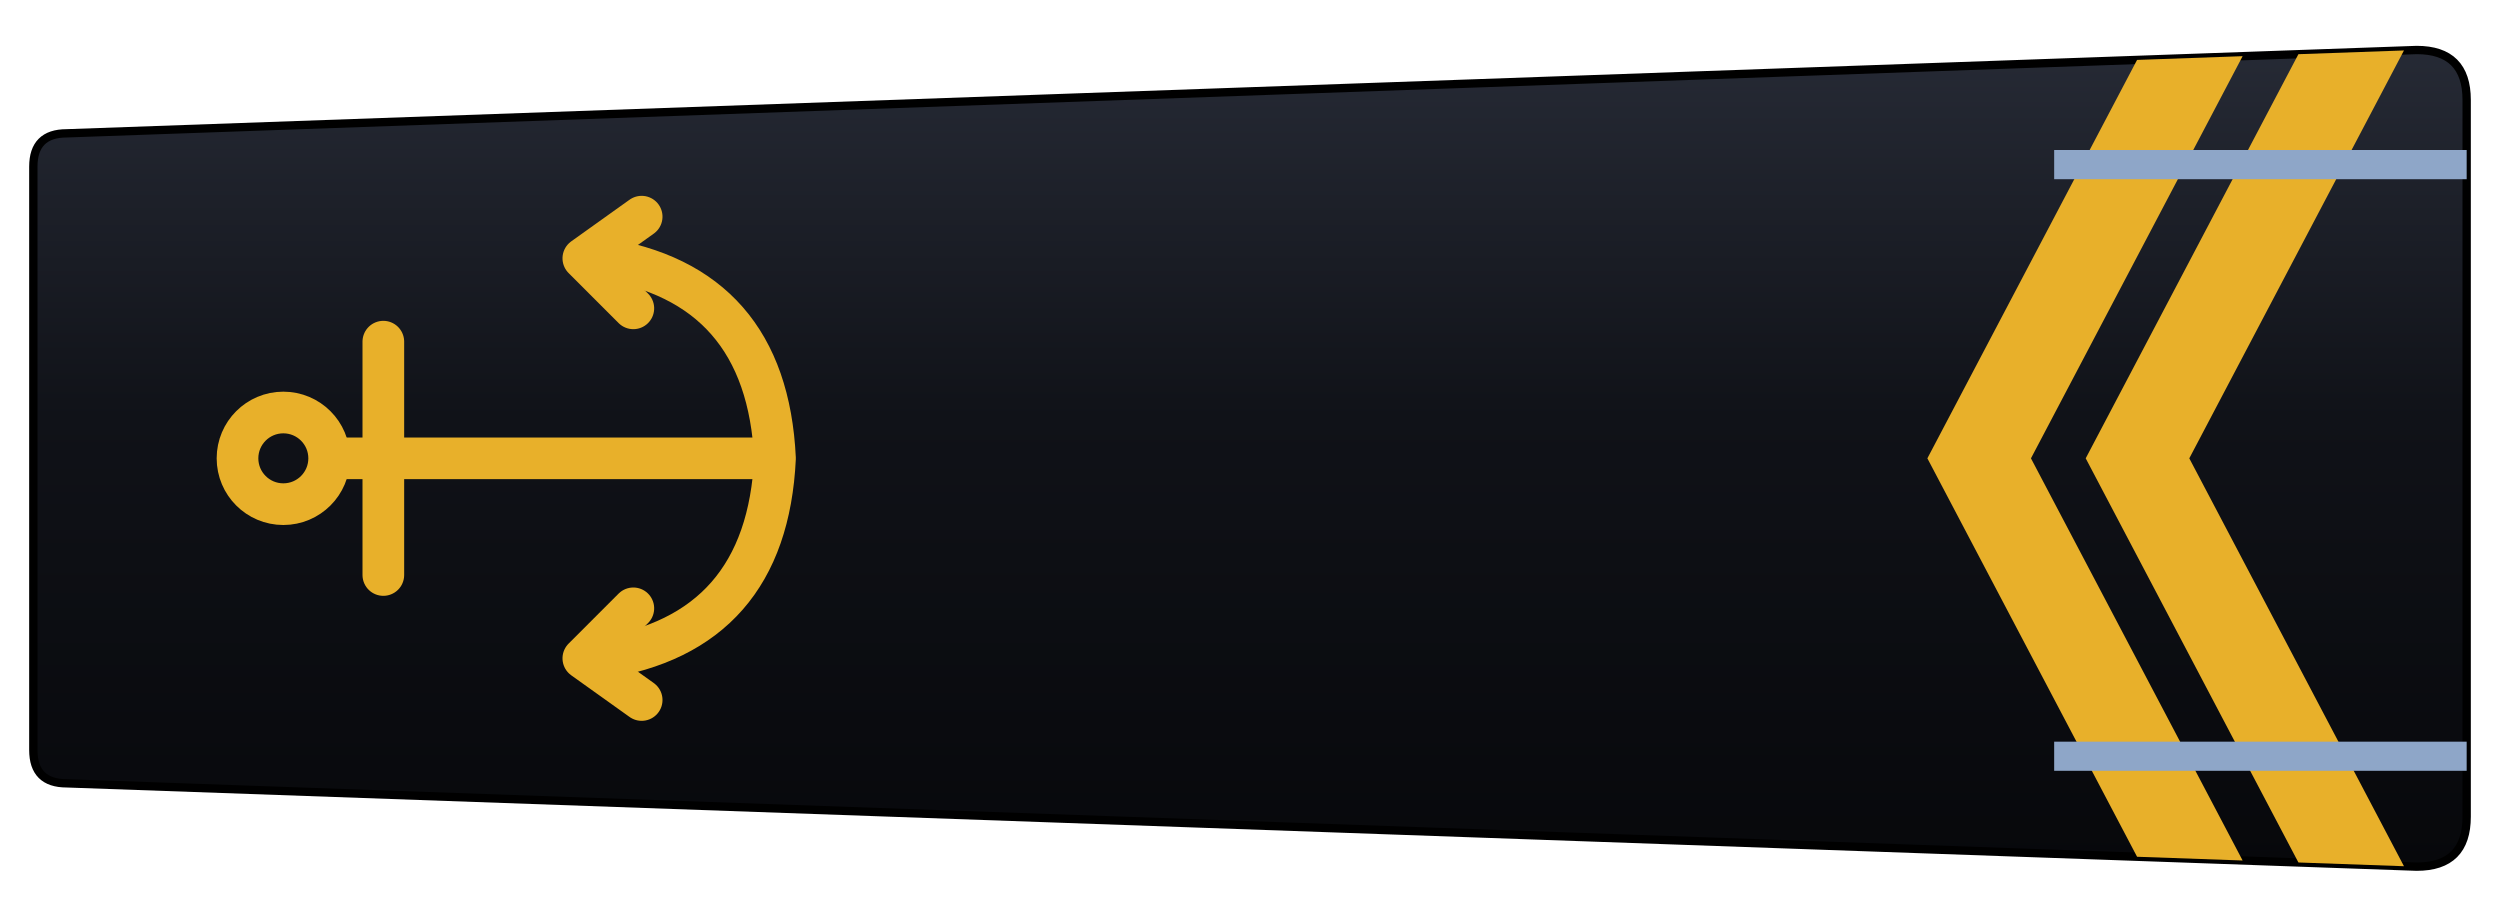
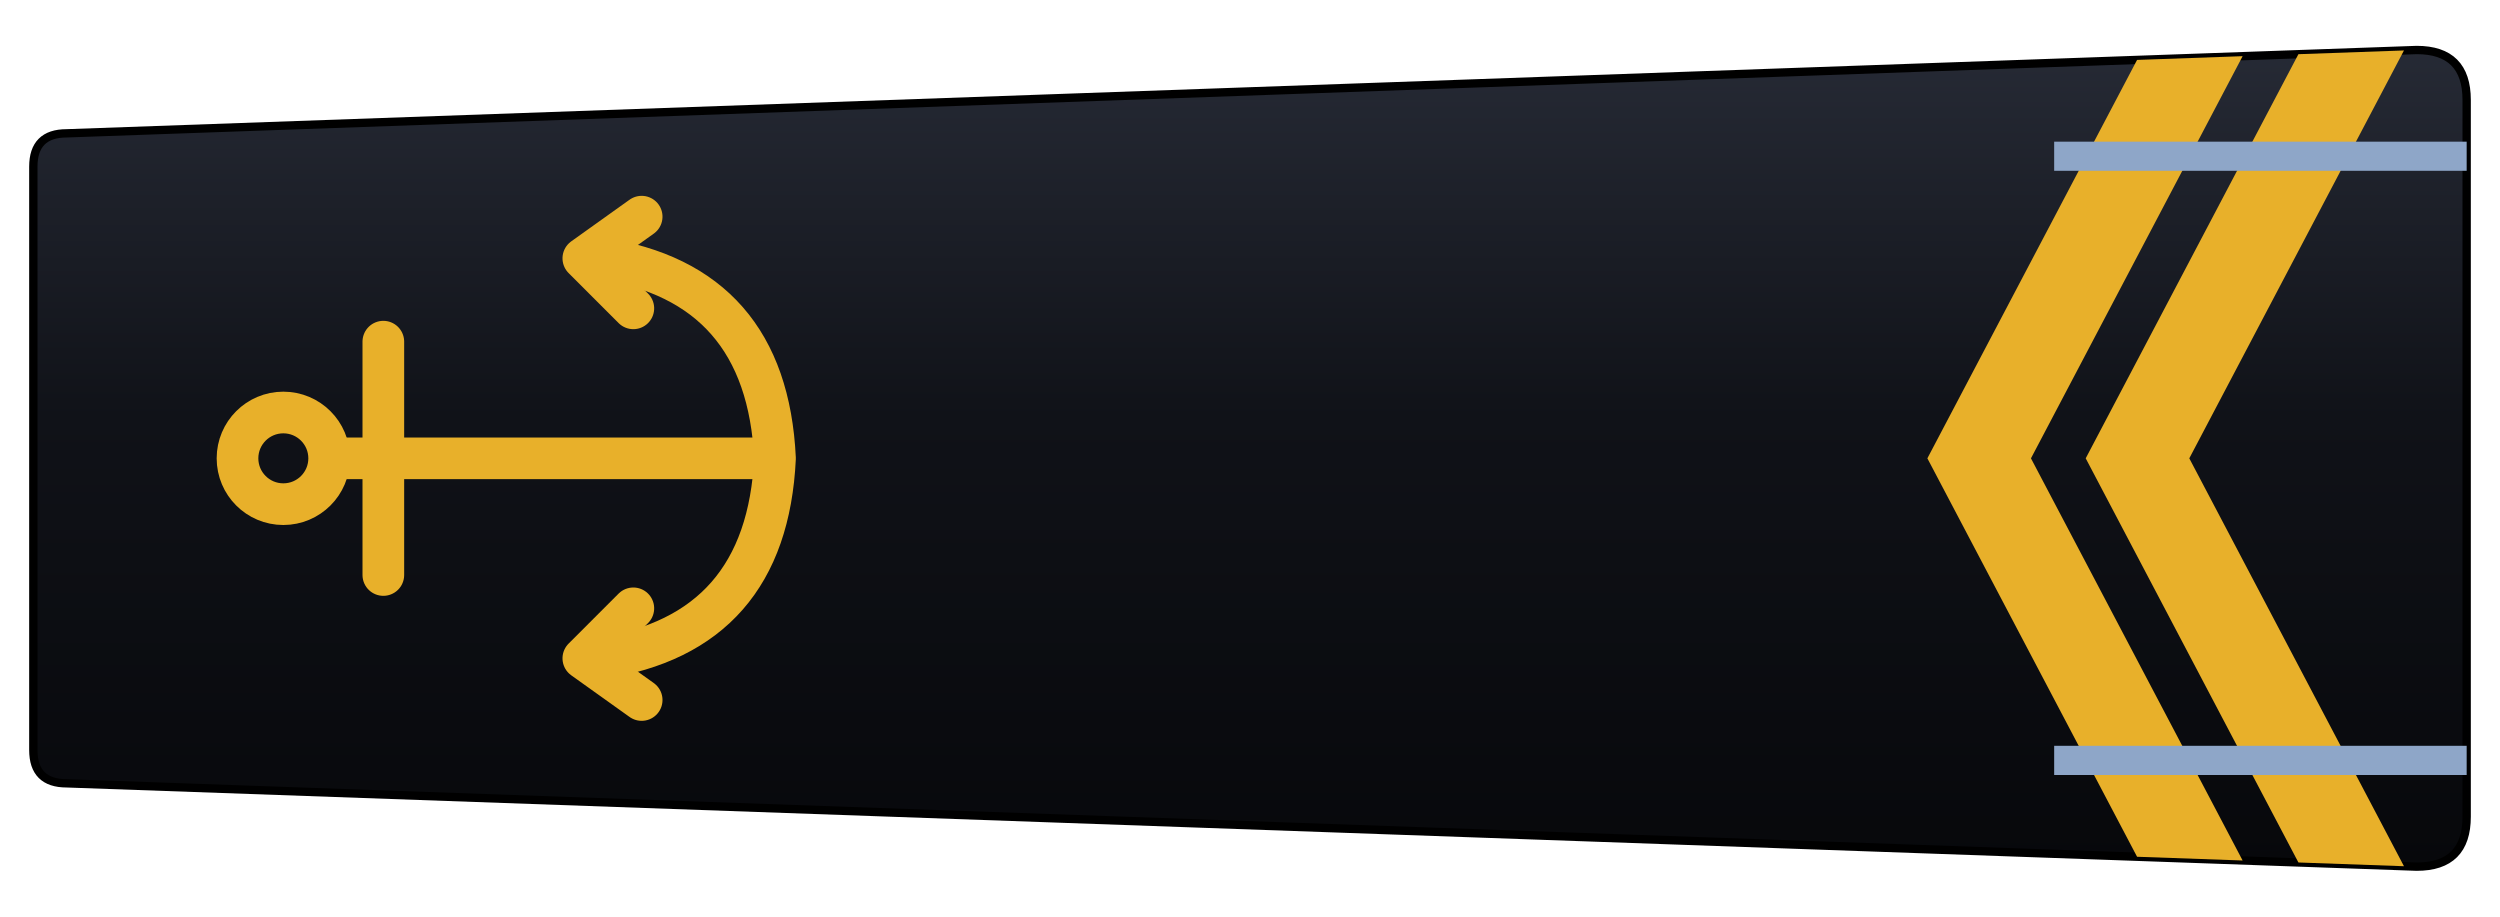
<svg xmlns="http://www.w3.org/2000/svg" viewBox="0 0 300 110" role="img" aria-label="Galon">
  <defs>
    <clipPath id="board">
      <path d="M8,16 L290,6 Q296,6 296,12 L296,98 Q296,104 290,104 L8,94 Q4,94 4,90 L4,20 Q4,16 8,16 Z" />
    </clipPath>
    <linearGradient id="fond" x1="0" y1="0" x2="0" y2="1">
      <stop offset="0" stop-color="#262a35" />
      <stop offset="0.45" stop-color="#101218" />
      <stop offset="1" stop-color="#07080b" />
    </linearGradient>
    <linearGradient id="or" x1="0" y1="0" x2="1" y2="0">
      <stop offset="0" stop-color="#b7841a" />
      <stop offset="0.5" stop-color="#e8b02a" />
      <stop offset="1" stop-color="#b7841a" />
    </linearGradient>
    <linearGradient id="argent" x1="0" y1="0" x2="1" y2="0">
      <stop offset="0" stop-color="#9aa1ad" />
      <stop offset="0.5" stop-color="#dfe3ea" />
      <stop offset="1" stop-color="#9aa1ad" />
    </linearGradient>
  </defs>
  <path d="M8,16 L290,6 Q296,6 296,12 L296,98 Q296,104 290,104 L8,94 Q4,94 4,90 L4,20 Q4,16 8,16 Z" fill="url(#fond)" stroke="#000" stroke-width="1" />
  <g clip-path="url(#board)">
    <polyline points="267.5,-2 237.5,55.0 267.5,112" fill="none" stroke="#e8b02a" stroke-width="11" stroke-linejoin="miter" />
    <polyline points="286.5,-2 256.5,55.0 286.5,112" fill="none" stroke="#e8b02a" stroke-width="11" stroke-linejoin="miter" />
-     <rect x="246.5" y="18" width="53.5" height="3.5" fill="#8ea6c8" />
-     <rect x="246.5" y="89" width="53.5" height="3.5" fill="#8ea6c8" />
+     <rect x="246.5" y="17" width="53.5" height="3.5" fill="#8ea6c8" />
+     <rect x="246.5" y="89.5" width="53.5" height="3.5" fill="#8ea6c8" />
  </g>
  <g transform="translate(64,55) rotate(-90) scale(1)" fill="none" stroke="#e8b02a" stroke-width="5" stroke-linecap="round" stroke-linejoin="round">
    <circle cx="0" cy="-30" r="5.5" />
    <line x1="-14" y1="-18" x2="14" y2="-18" />
    <line x1="0" y1="-24" x2="0" y2="28" />
    <path d="M-24,8 Q-21,28 0,29 Q21,28 24,8" />
    <path d="M-29,13 L-24,6 L-18,12" />
    <path d="M29,13 L24,6 L18,12" />
  </g>
</svg>
